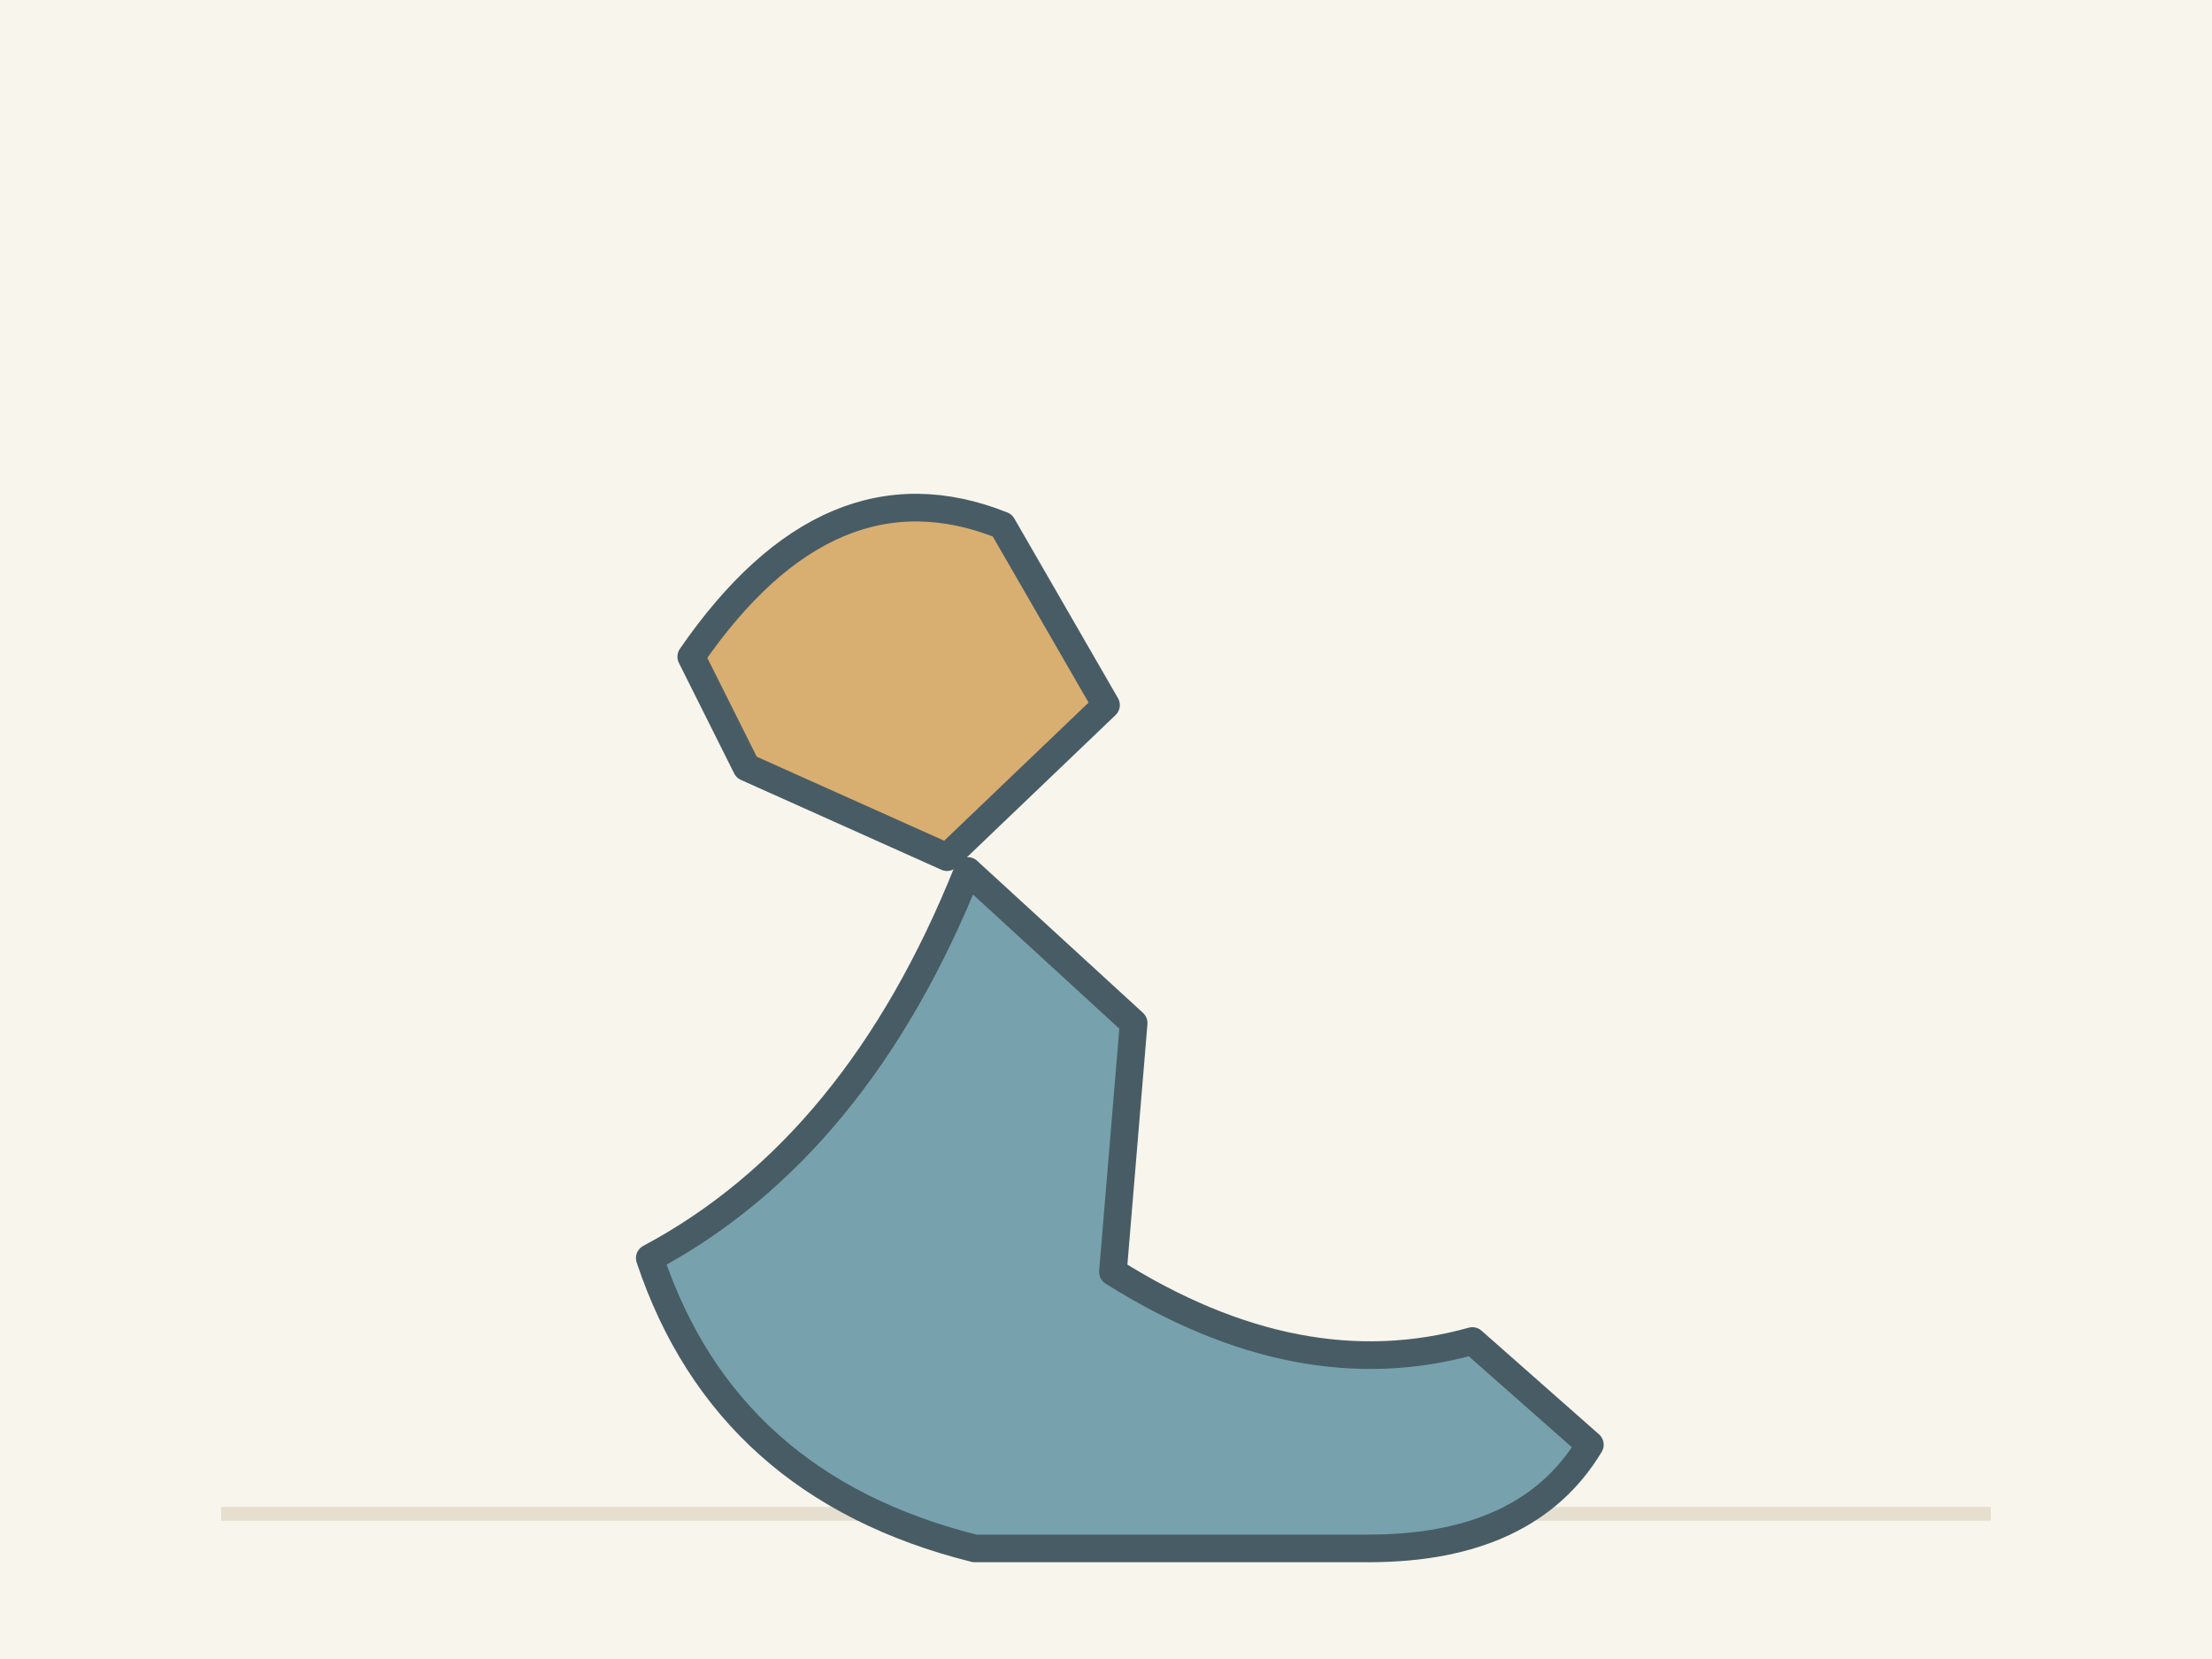
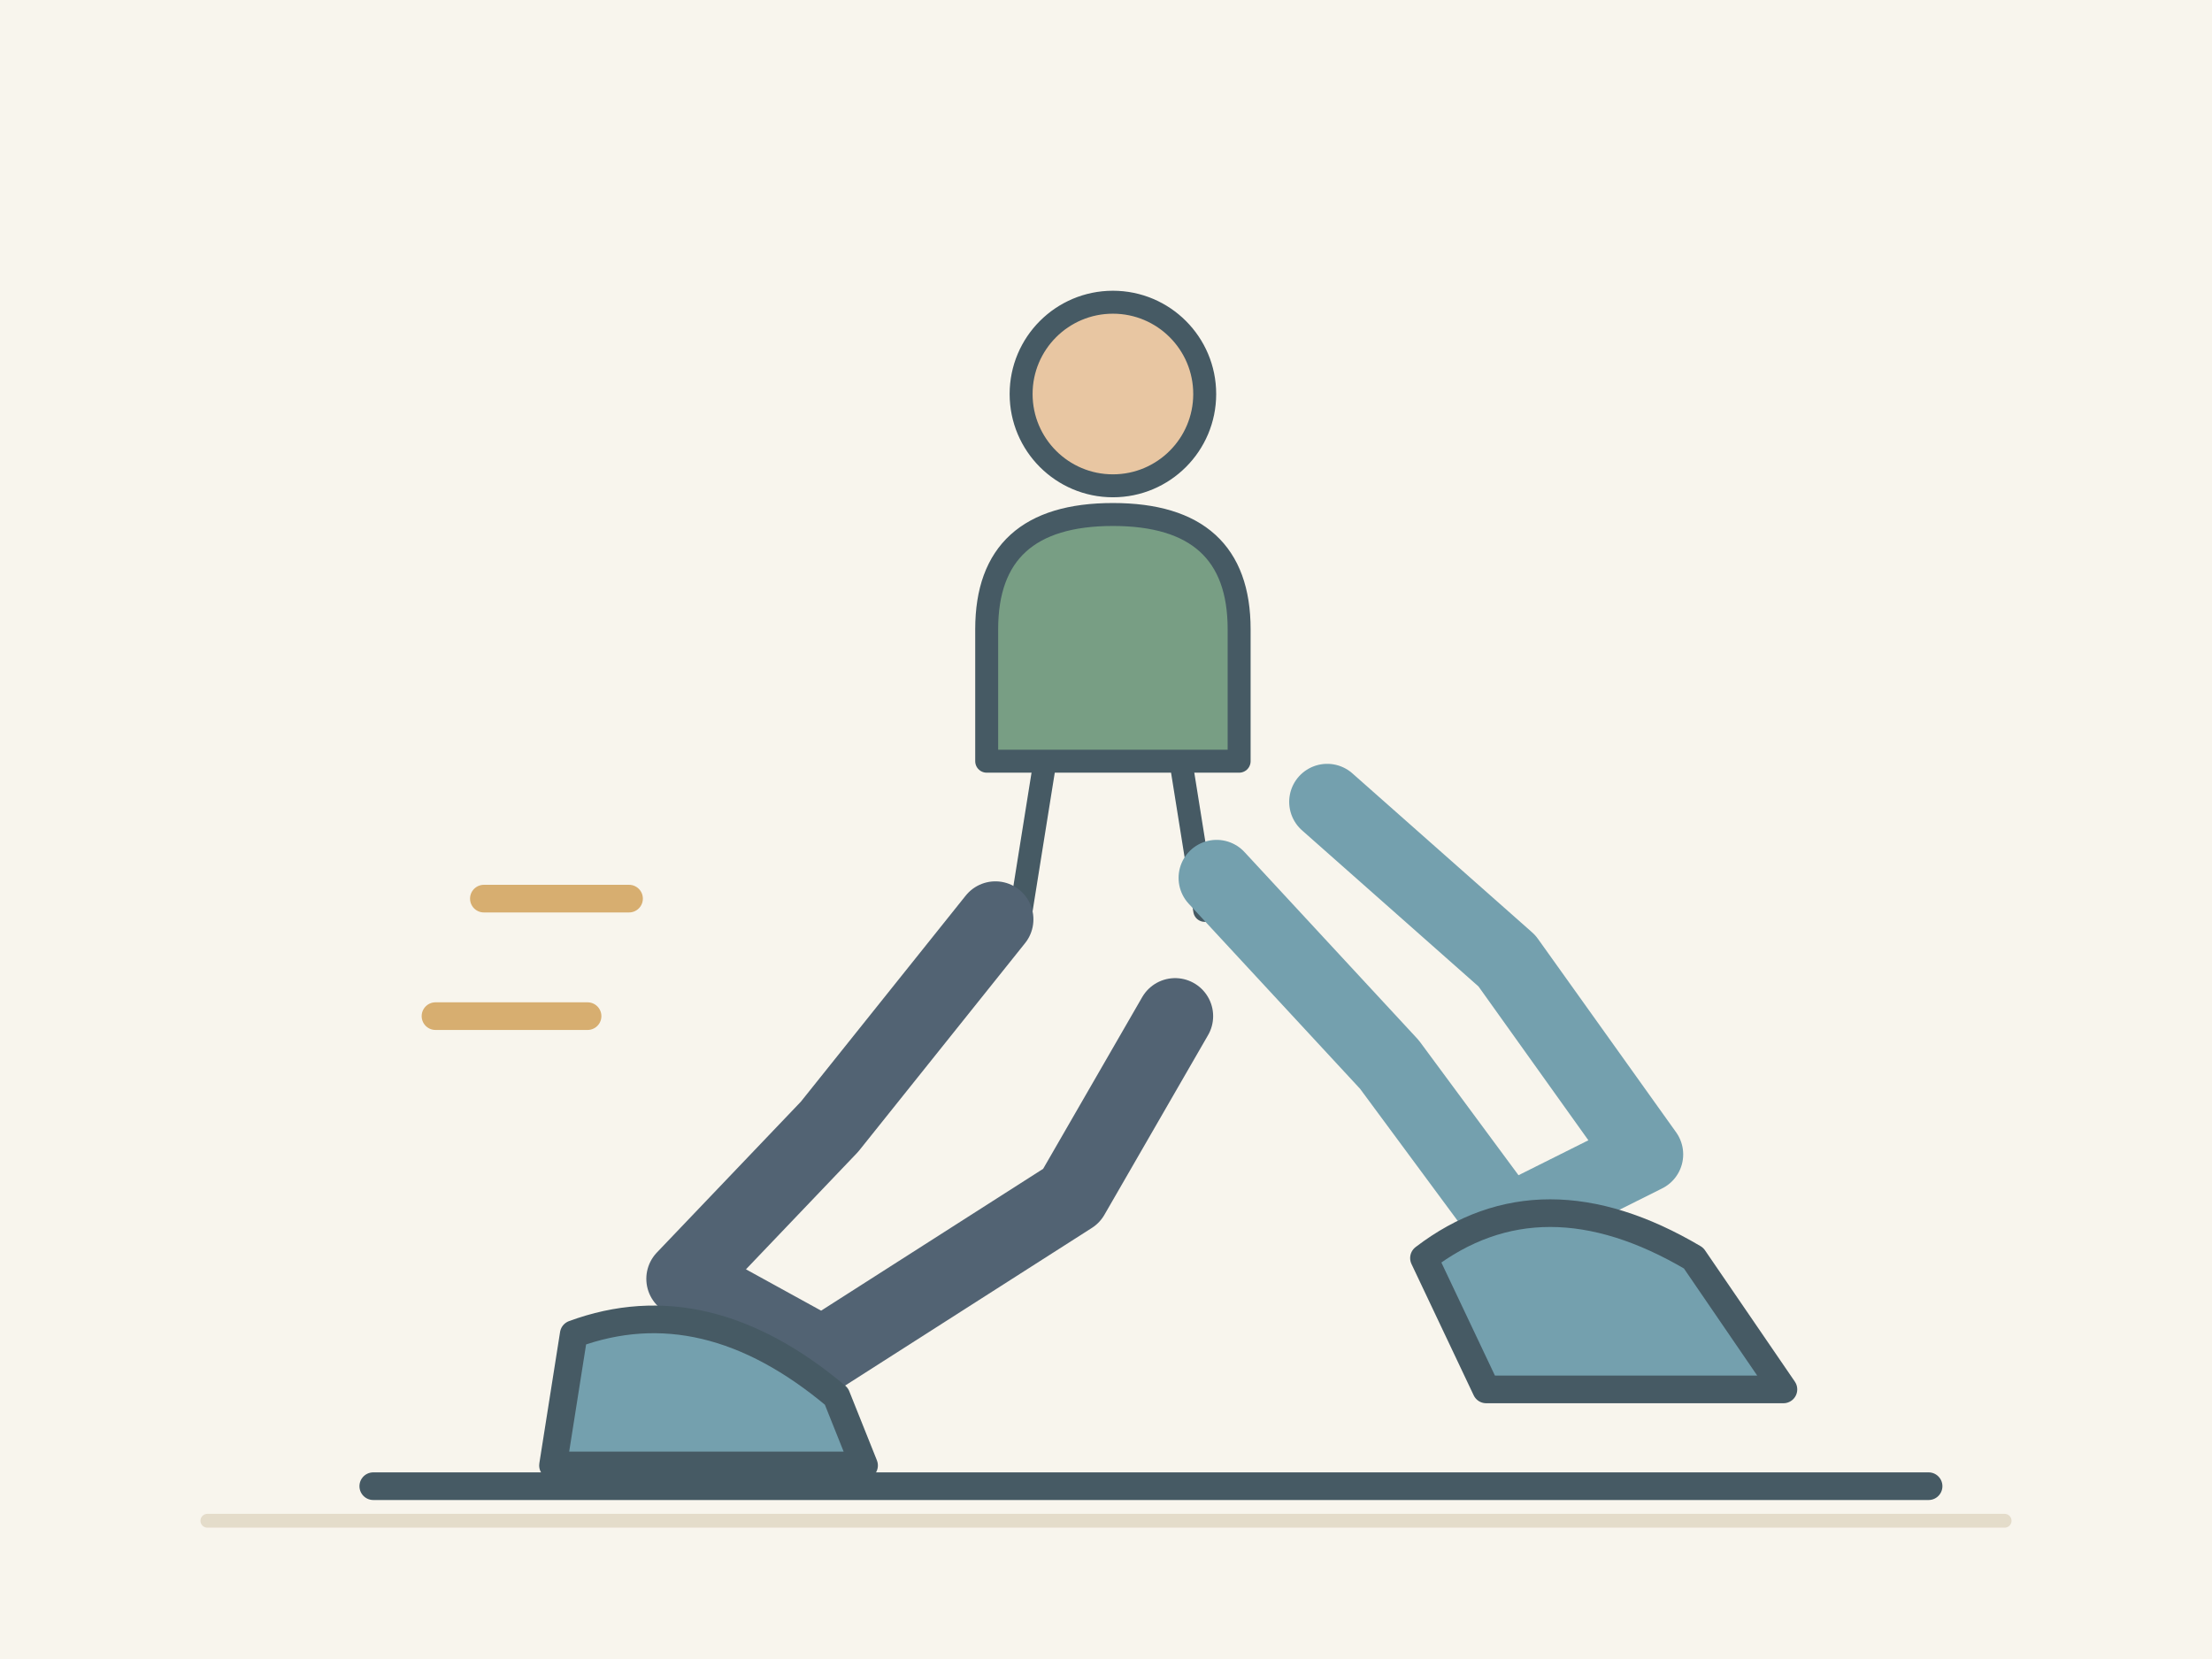
<svg xmlns="http://www.w3.org/2000/svg" viewBox="0 0 320 240" width="320" height="240">
  <rect width="320" height="240" fill="#f8f5ed" />
-   <path d="M32 219H288" stroke="#e6dece" fill="none" stroke-width="2" />
-   <path d="M94 182Q124 166 140 126L164 148L161 184Q188 201 213 194L230 209Q221 224 198 224H141Q105 215 94 182Z" fill="#77a2ad" stroke="#485c65" stroke-linecap="round" stroke-linejoin="round" stroke-width="4" />
-   <path d="M100 95Q120 66 145 76L160 102L137 124L108 111Z" fill="#d9ae71" stroke="#485c65" stroke-linecap="round" stroke-linejoin="round" stroke-width="4" />
+   <path d="M30 220H290" fill="none" stroke="#e4dcca" stroke-width="2" stroke-linecap="round" stroke-linejoin="round" />
+   <g transform="translate(161 57) scale(0.83)">
+     <circle cx="0" cy="0" r="16" fill="#e8c6a2" stroke="#465a64" stroke-width="4" />
+     <path d="M-22 64V41Q-22 21 0 21Q22 21 22 41V64Z" fill="#789e84" stroke="#465a64" stroke-width="4" stroke-linecap="round" stroke-linejoin="round" />
+     <path d="M-12 65L-16 90" fill="none" stroke="#465a64" stroke-width="4" stroke-linecap="round" stroke-linejoin="round" />
+     <path d="M12 65L16 90" fill="none" stroke="#465a64" stroke-width="4" stroke-linecap="round" stroke-linejoin="round" />
+   </g>
+   <path d="M144 133L120 163L99 185L119 196L155 173L170 147" fill="none" stroke="#526373" stroke-width="11" stroke-linecap="round" stroke-linejoin="round" />
+   <path d="M176 127L201 154L218 177L238 167L218 139L192 116" fill="none" stroke="#74a0ae" stroke-width="11" stroke-linecap="round" stroke-linejoin="round" />
+   <path d="M83 193Q102 186 121 202L125 212H80Z" fill="#74a0ae" stroke="#465a64" stroke-width="4" stroke-linecap="round" stroke-linejoin="round" />
+   <path d="M206 182Q223 169 245 182L258 201H215Z" fill="#74a0ae" stroke="#465a64" stroke-width="4" stroke-linecap="round" stroke-linejoin="round" />
+   <path d="M54 215H279" fill="none" stroke="#465a64" stroke-width="4" stroke-linecap="round" stroke-linejoin="round" />
+   <path d="M63 147L85 147M70 130L91 130" fill="none" stroke="#d7ae70" stroke-width="4" stroke-linecap="round" stroke-linejoin="round" />
</svg>
